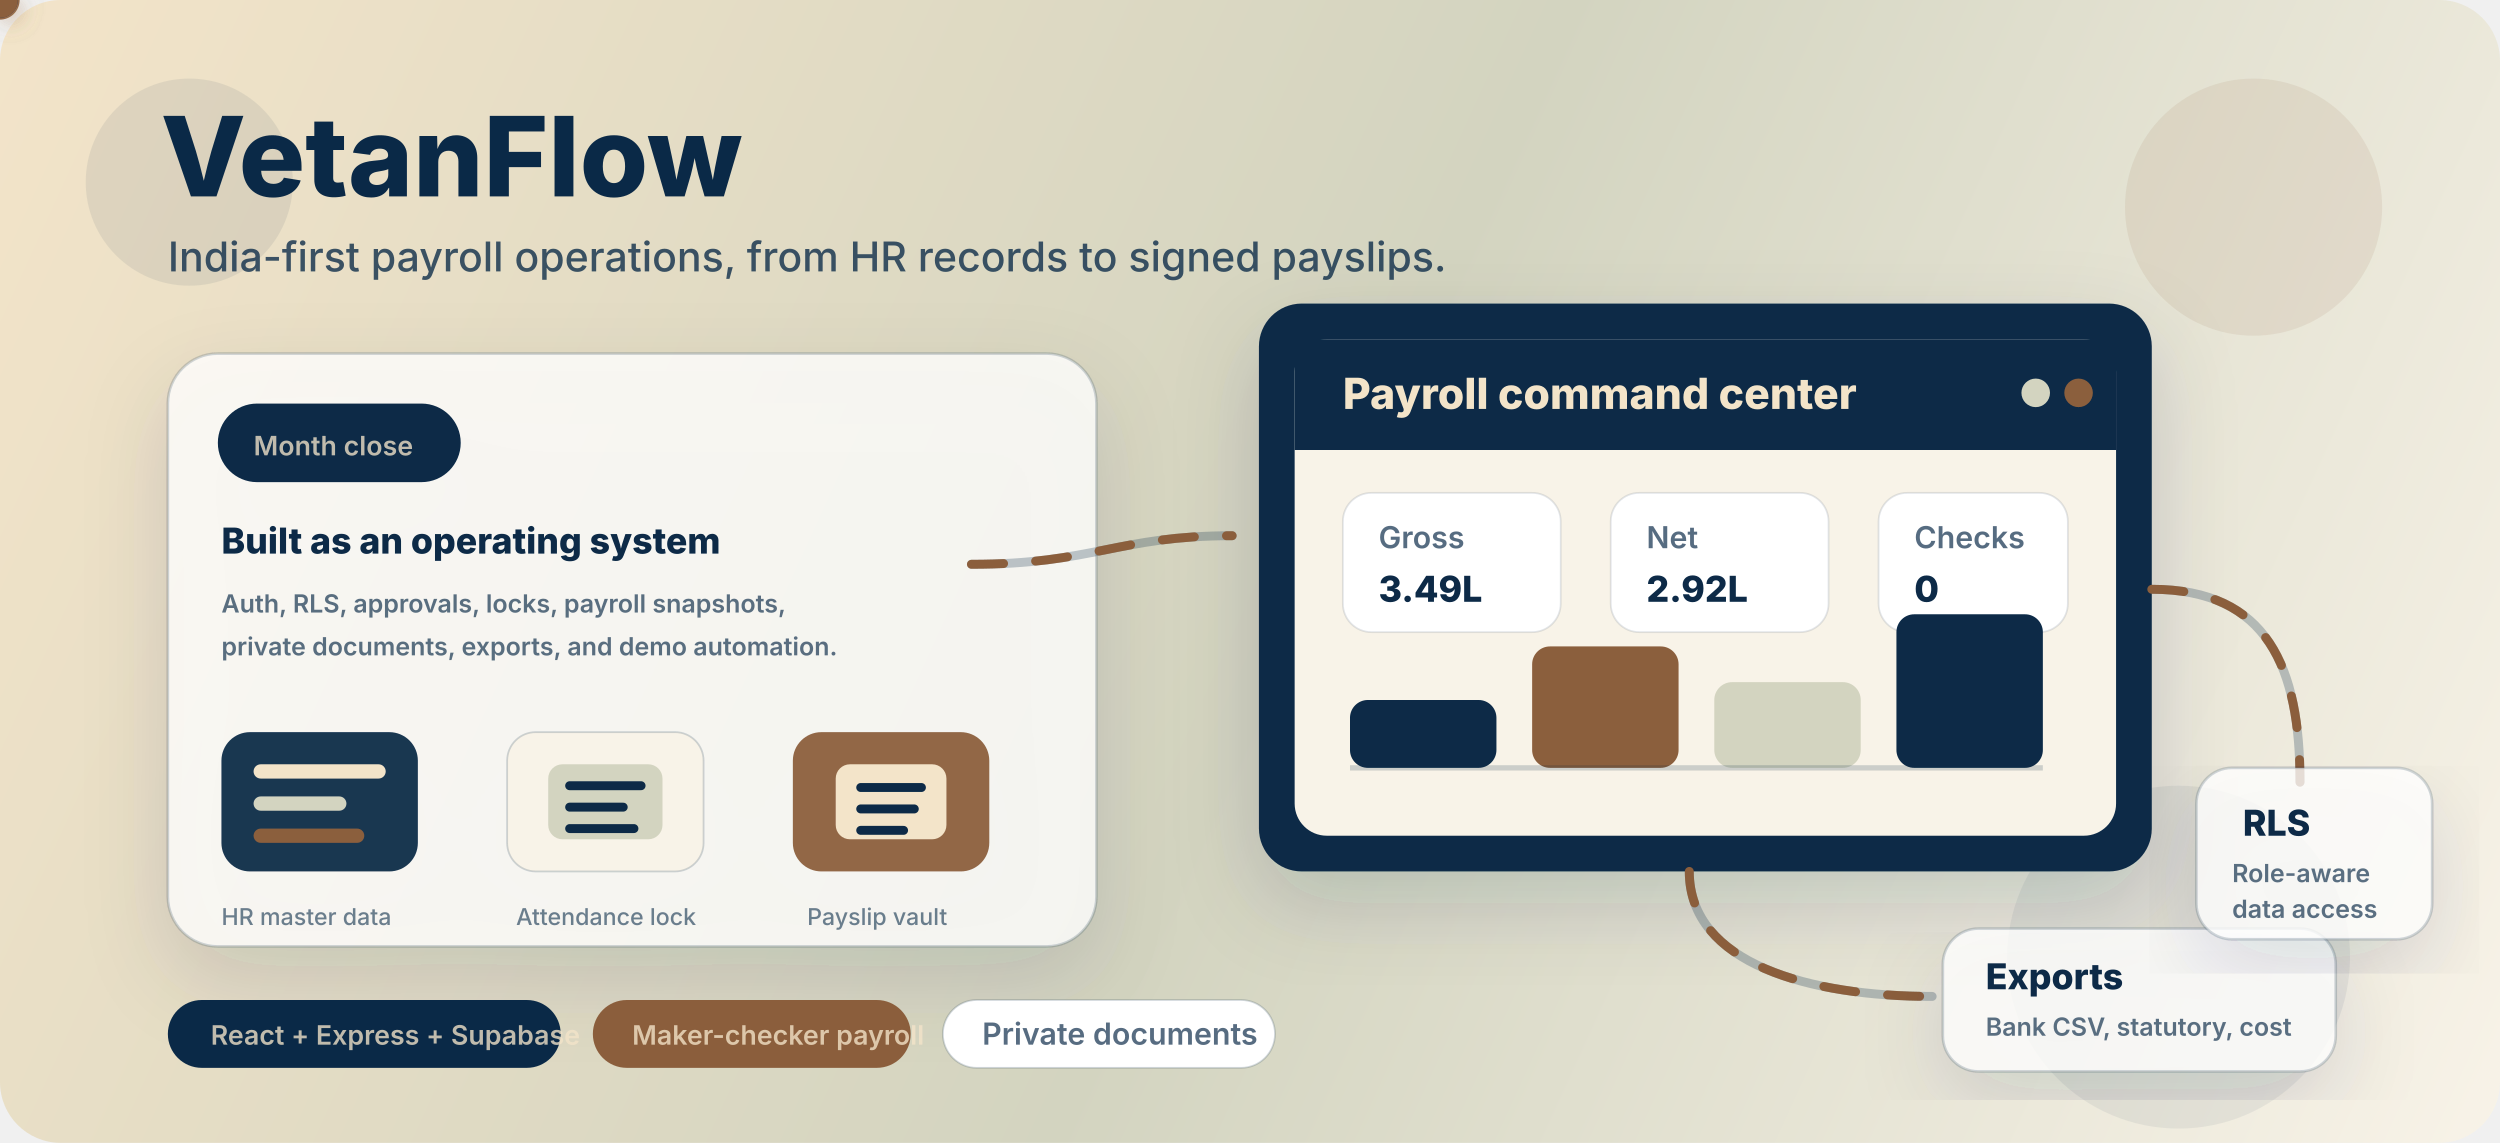
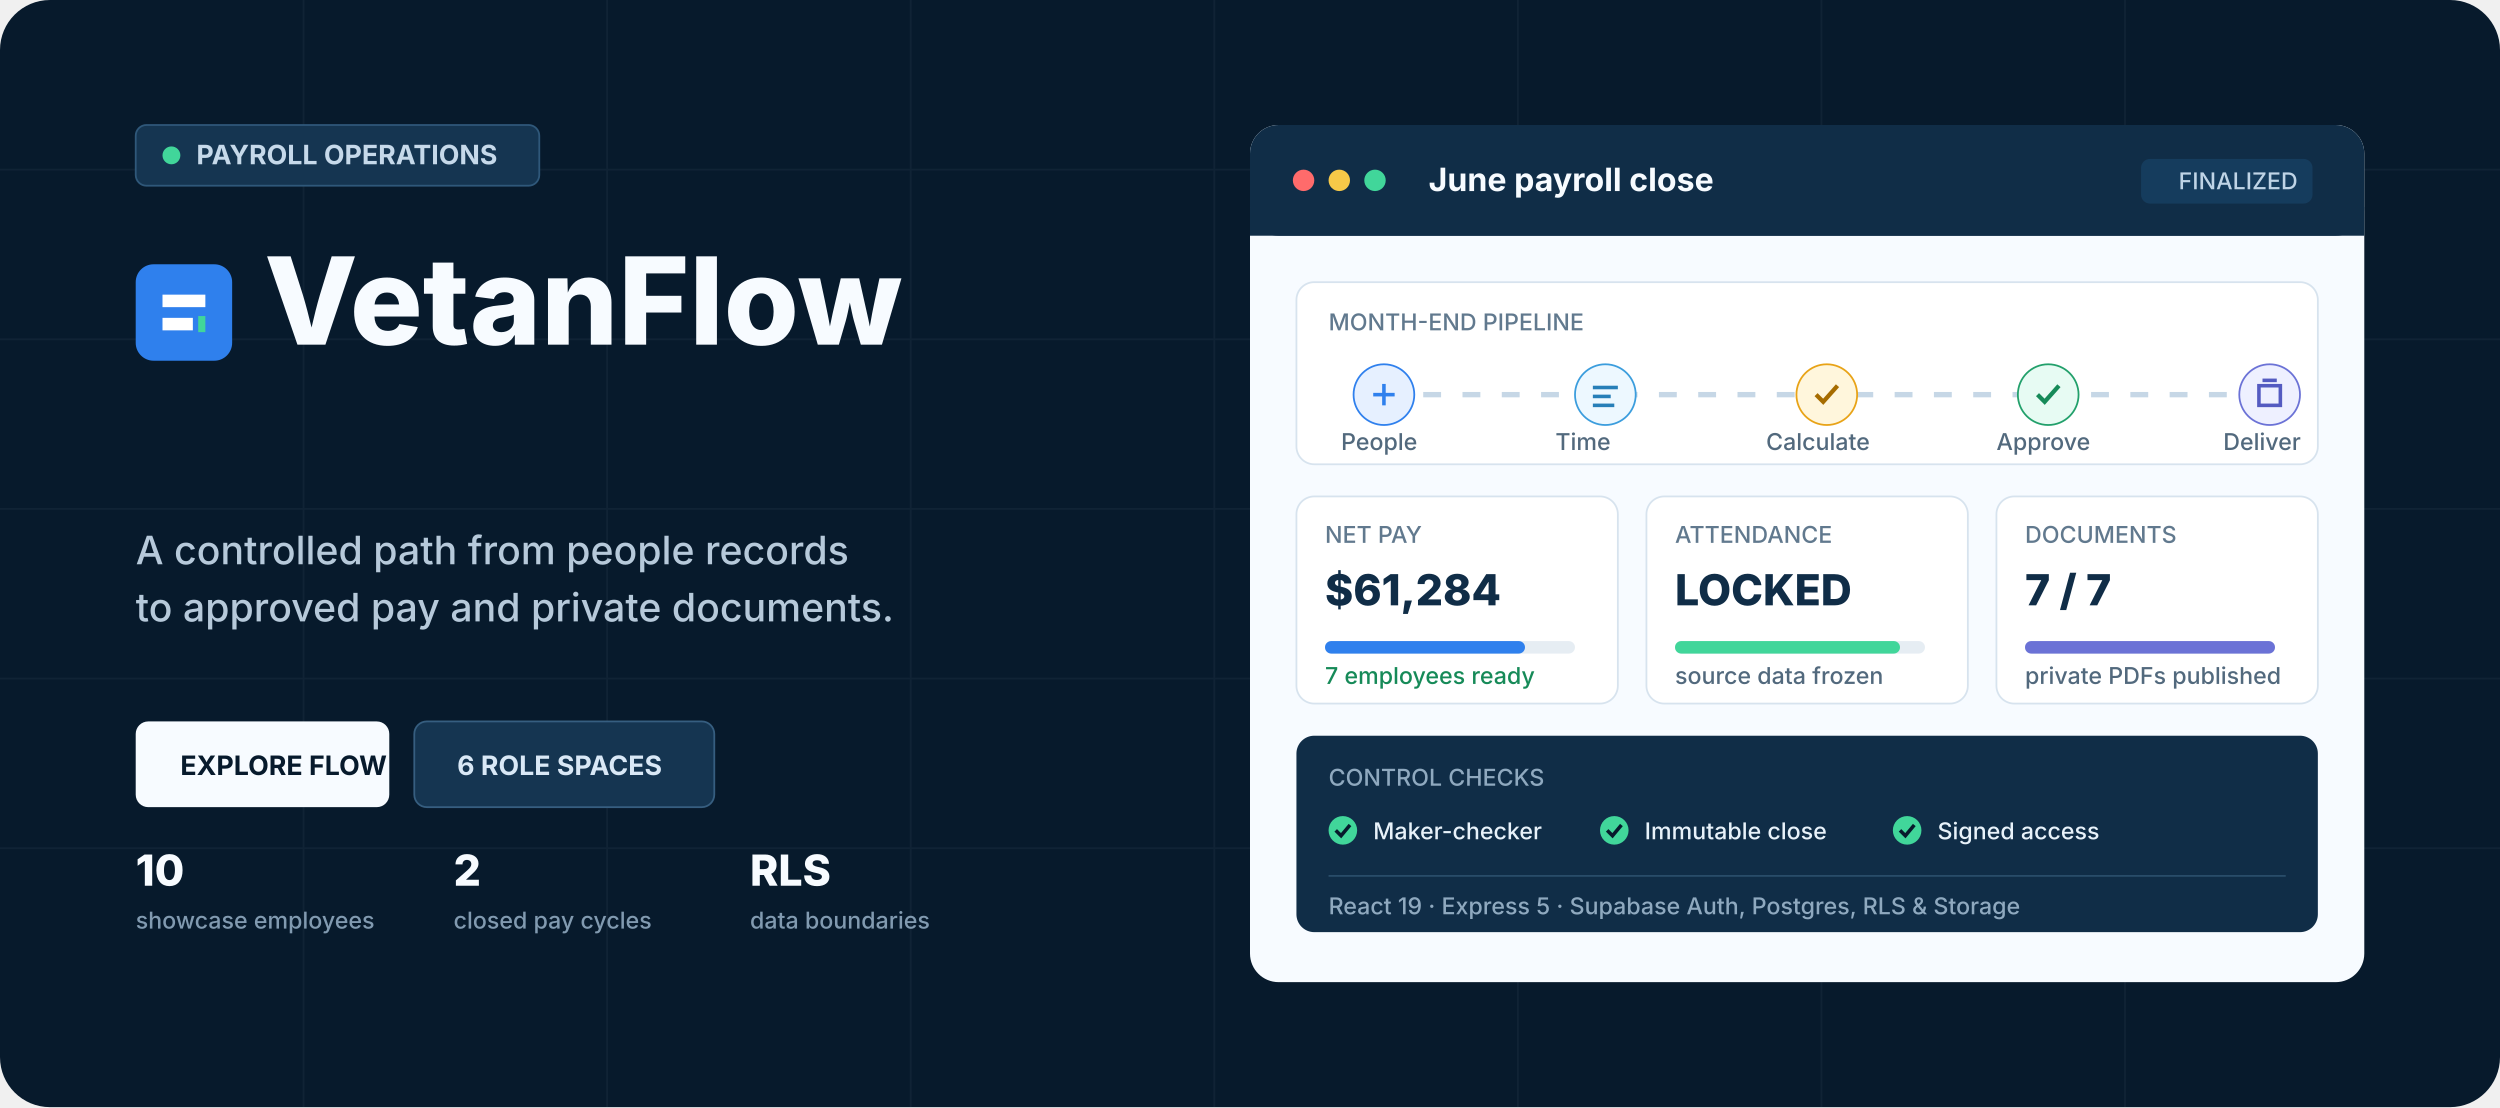
- <svg xmlns="http://www.w3.org/2000/svg" width="1400" height="640" viewBox="0 0 1400 640" fill="none" role="img" aria-labelledby="title desc">
+ <svg xmlns="http://www.w3.org/2000/svg" width="1400" height="620" viewBox="0 0 1400 620" fill="none" role="img" aria-labelledby="title desc">
  <style>
-     :root {
-       --navy: #0A2947;
-       --cream: #F3E4C9;
-       --sage: #D3D4C0;
-       --brown: #8B5E3C;
-       --ink: #10263d;
-       --line: rgba(10, 41, 71, 0.35);
+     .display { font: 800 68px ui-sans-serif, system-ui, -apple-system, BlinkMacSystemFont, "Segoe UI", sans-serif; letter-spacing: 0; }
+     .eyebrow { font: 700 15px ui-sans-serif, system-ui, -apple-system, BlinkMacSystemFont, "Segoe UI", sans-serif; letter-spacing: 0; }
+     .copy { font: 500 22px ui-sans-serif, system-ui, -apple-system, BlinkMacSystemFont, "Segoe UI", sans-serif; letter-spacing: 0; }
+     .card-title { font: 750 18px ui-sans-serif, system-ui, -apple-system, BlinkMacSystemFont, "Segoe UI", sans-serif; letter-spacing: 0; }
+     .card-copy { font: 550 13px ui-sans-serif, system-ui, -apple-system, BlinkMacSystemFont, "Segoe UI", sans-serif; letter-spacing: 0; }
+     .metric { font: 800 24px ui-sans-serif, system-ui, -apple-system, BlinkMacSystemFont, "Segoe UI", sans-serif; letter-spacing: 0; }
+     .track { stroke-dasharray: 10 12; animation: move 2.2s linear infinite; }
+     .packet { animation: travel 8s cubic-bezier(.45,0,.2,1) infinite; }
+     .packet.two { animation-delay: -4s; }
+     .active { animation: focus 8s ease-in-out infinite; transform-box: fill-box; transform-origin: center; }
+     .active.two { animation-delay: -1.3s; }
+     .active.three { animation-delay: -2.6s; }
+     .active.four { animation-delay: -3.9s; }
+     .active.five { animation-delay: -5.2s; }
+     .bar { animation: grow 5s ease-in-out infinite; transform-box: fill-box; transform-origin: left center; }
+     .bar.two { animation-delay: -1.4s; }
+     .bar.three { animation-delay: -2.8s; }
+     @keyframes move { to { stroke-dashoffset: -44; } }
+     @keyframes travel {
+       0%, 7% { transform: translate(0,0); opacity: 0; }
+       10%, 24% { transform: translate(0,0); opacity: 1; }
+       31%, 44% { transform: translate(124px,0); opacity: 1; }
+       51%, 64% { transform: translate(248px,0); opacity: 1; }
+       71%, 84% { transform: translate(372px,0); opacity: 1; }
+       91%, 96% { transform: translate(496px,0); opacity: 1; }
+       100% { transform: translate(496px,0); opacity: 0; }
    }
- 
-     .bg { fill: url(#bg); }
-     .panel { fill: rgba(255, 255, 255, 0.78); stroke: rgba(10, 41, 71, 0.18); stroke-width: 1.5; }
-     .panel-dark { fill: #0A2947; }
-     .title { fill: #0A2947; font: 800 62px ui-sans-serif, system-ui, -apple-system, BlinkMacSystemFont, "Segoe UI", sans-serif; letter-spacing: 0; }
-     .subtitle { fill: rgba(10, 41, 71, 0.78); font: 500 23px ui-sans-serif, system-ui, -apple-system, BlinkMacSystemFont, "Segoe UI", sans-serif; }
-     .small { fill: rgba(10, 41, 71, 0.68); font: 600 17px ui-sans-serif, system-ui, -apple-system, BlinkMacSystemFont, "Segoe UI", sans-serif; }
-     .tiny { fill: rgba(10, 41, 71, 0.58); font: 500 13px ui-sans-serif, system-ui, -apple-system, BlinkMacSystemFont, "Segoe UI", sans-serif; }
-     .label-light { fill: #F3E4C9; font: 800 24px ui-sans-serif, system-ui, -apple-system, BlinkMacSystemFont, "Segoe UI", sans-serif; }
-     .small-light { fill: rgba(243, 228, 201, 0.78); font: 600 15px ui-sans-serif, system-ui, -apple-system, BlinkMacSystemFont, "Segoe UI", sans-serif; }
-     .node-title { fill: #0A2947; font: 800 20px ui-sans-serif, system-ui, -apple-system, BlinkMacSystemFont, "Segoe UI", sans-serif; }
-     .node-copy { fill: rgba(10, 41, 71, 0.66); font: 600 14px ui-sans-serif, system-ui, -apple-system, BlinkMacSystemFont, "Segoe UI", sans-serif; }
-     .track { stroke: rgba(10, 41, 71, 0.25); stroke-width: 5; stroke-linecap: round; }
-     .pulse-line { stroke: #8B5E3C; stroke-width: 5; stroke-linecap: round; stroke-dasharray: 18 18; animation: dash 3.4s linear infinite; }
-     .pulse-line.delay { animation-delay: -1.2s; }
-     .pulse-line.delay-two { animation-delay: -2.2s; }
-     .glow { filter: url(#glow); }
-     .float-a { animation: floatA 7s ease-in-out infinite; }
-     .float-b { animation: floatB 8s ease-in-out infinite; }
-     .float-c { animation: floatC 9s ease-in-out infinite; }
-     .beat { transform-origin: center; animation: beat 2.6s ease-in-out infinite; }
-     .beat.delay { animation-delay: -1.3s; }
-     .meter-a { animation: growA 4.6s ease-in-out infinite; transform-origin: 0 100%; transform-box: fill-box; }
-     .meter-b { animation: growB 5.2s ease-in-out infinite; transform-origin: 0 100%; transform-box: fill-box; }
-     .meter-c { animation: growC 4.9s ease-in-out infinite; transform-origin: 0 100%; transform-box: fill-box; }
- 
-     @keyframes dash {
-       from { stroke-dashoffset: 72; }
-       to { stroke-dashoffset: 0; }
+     @keyframes focus {
+       0%, 14%, 100% { transform: translateY(0); opacity: .76; }
+       5%, 10% { transform: translateY(-6px); opacity: 1; }
    }
-     @keyframes floatA {
-       0%, 100% { transform: translateY(0); }
-       50% { transform: translateY(-12px); }
+     @keyframes grow {
+       0%, 100% { transform: scaleX(.45); }
+       50% { transform: scaleX(1); }
    }
-     @keyframes floatB {
-       0%, 100% { transform: translateY(0); }
-       50% { transform: translateY(10px); }
-     }
-     @keyframes floatC {
-       0%, 100% { transform: translateY(0); }
-       50% { transform: translateY(-8px); }
-     }
-     @keyframes beat {
-       0%, 100% { transform: scale(1); opacity: 0.72; }
-       50% { transform: scale(1.08); opacity: 1; }
-     }
-     @keyframes growA {
-       0%, 100% { transform: scaleY(0.45); }
-       50% { transform: scaleY(1); }
-     }
-     @keyframes growB {
-       0%, 100% { transform: scaleY(0.72); }
-       50% { transform: scaleY(0.38); }
-     }
-     @keyframes growC {
-       0%, 100% { transform: scaleY(0.55); }
-       50% { transform: scaleY(0.9); }
+     @media (prefers-reduced-motion: reduce) {
+       .track, .packet, .active, .bar { animation: none !important; }
+       .packet { opacity: 1; }
    }
  </style>
-   <defs>
-     <linearGradient id="bg" x1="0" y1="0" x2="1400" y2="640" gradientUnits="userSpaceOnUse">
-       <stop offset="0" stop-color="#F3E4C9" />
-       <stop offset="0.52" stop-color="#D3D4C0" />
-       <stop offset="1" stop-color="#F8F3E8" />
-     </linearGradient>
-     <filter id="shadow" x="-20%" y="-20%" width="140%" height="140%">
-       <feDropShadow dx="0" dy="18" stdDeviation="24" flood-color="#0A2947" flood-opacity="0.16" />
-     </filter>
-     <filter id="glow" x="-80%" y="-80%" width="260%" height="260%">
-       <feGaussianBlur stdDeviation="7" result="blur" />
-       <feColorMatrix in="blur" type="matrix" values="0 0 0 0 0.545 0 0 0 0 0.369 0 0 0 0 0.235 0 0 0 0.7 0" result="color" />
-       <feMerge>
-         <feMergeNode in="color" />
-         <feMergeNode in="SourceGraphic" />
-       </feMerge>
-     </filter>
-     <clipPath id="screenClip">
-       <rect x="705" y="170" width="500" height="318" rx="24" />
-     </clipPath>
-   </defs>
-   <rect class="bg" width="1400" height="640" rx="34" />
-   <circle cx="106" cy="102" r="58" fill="#0A2947" opacity="0.08" class="float-a" />
-   <circle cx="1262" cy="116" r="72" fill="#8B5E3C" opacity="0.1" class="float-b" />
-   <circle cx="1220" cy="536" r="96" fill="#0A2947" opacity="0.07" class="float-c" />
-   <text x="90" y="110" class="title">VetanFlow</text>
-   <text x="94" y="152" class="subtitle">India-first payroll operations, from HR records to signed payslips.</text>
-   <g transform="translate(94 198)" filter="url(#shadow)">
-     <rect width="520" height="332" rx="28" class="panel" />
-     <rect x="28" y="28" width="136" height="44" rx="22" fill="#0A2947" />
-     <text x="48" y="57" class="small-light">Month close</text>
-     <text x="30" y="112" class="node-title">Built as an operating system</text>
-     <text x="30" y="145" class="node-copy">Auth, RLS, approvals, locks, payroll snapshots,</text>
-     <text x="30" y="169" class="node-copy">private documents, exports, and demo automation.</text>
-     <g transform="translate(30 212)">
-       <rect width="110" height="78" rx="16" fill="#0A2947" opacity="0.94" />
-       <rect x="18" y="18" width="74" height="8" rx="4" fill="#F3E4C9" />
-       <rect x="18" y="36" width="52" height="8" rx="4" fill="#D3D4C0" />
-       <rect x="18" y="54" width="62" height="8" rx="4" fill="#8B5E3C" />
-       <text x="0" y="108" class="tiny">HR master data</text>
+   <rect width="1400" height="620" rx="28" fill="#071A2C" />
+   <path d="M0 95H1400M0 190H1400M0 285H1400M0 380H1400M0 475H1400M170 0V620M340 0V620M510 0V620M680 0V620M850 0V620M1020 0V620M1190 0V620" stroke="#D9E8F6" stroke-opacity="0.045" />
+   <g transform="translate(76 70)">
+     <rect width="226" height="34" rx="6" fill="#153551" stroke="#2F587A" />
+     <circle cx="20" cy="17" r="5" fill="#41D69A" />
+     <text x="34" y="22" class="eyebrow" fill="#C6D9EA">PAYROLL OPERATIONS</text>
+     <g transform="translate(0 78)">
+       <rect width="54" height="54" rx="10" fill="#2F80ED" />
+       <path d="M15 17h24v7H15zm0 13h17v7H15z" fill="white" />
+       <path d="M35 29h4v9h-4z" fill="#41D69A" />
+       <text x="72" y="45" class="display" fill="#F7FBFF">VetanFlow</text>
    </g>
-     <g transform="translate(190 212)">
-       <rect width="110" height="78" rx="16" fill="#F8F3E8" stroke="#0A2947" stroke-opacity="0.18" />
-       <rect x="23" y="18" width="64" height="42" rx="8" fill="#D3D4C0" />
-       <path d="M35 30h40M35 42h30M35 54h36" stroke="#0A2947" stroke-width="5" stroke-linecap="round" />
-       <text x="5" y="108" class="tiny">Attendance lock</text>
+     <text x="0" y="246" class="copy" fill="#B6C9DA">A controlled path from people records</text>
+     <text x="0" y="278" class="copy" fill="#B6C9DA">to approved pay and private documents.</text>
+     <g transform="translate(0 334)">
+       <rect width="142" height="48" rx="7" fill="#F7FBFF" />
+       <text x="25" y="30" class="eyebrow" fill="#071A2C">EXPLORE FLOW</text>
+       <rect x="156" width="168" height="48" rx="7" fill="#153551" stroke="#365E80" />
+       <text x="180" y="30" class="eyebrow" fill="#D9E8F6">6 ROLE SPACES</text>
    </g>
-     <g transform="translate(350 212)">
-       <rect width="110" height="78" rx="16" fill="#8B5E3C" opacity="0.94" />
-       <rect x="24" y="18" width="62" height="42" rx="8" fill="#F3E4C9" />
-       <path d="M38 31h34M38 43h30M38 55h24" stroke="#0A2947" stroke-width="5" stroke-linecap="round" />
-       <text x="8" y="108" class="tiny">Payslip vault</text>
+     <g transform="translate(0 426)">
+       <g>
+         <text x="0" y="0" class="metric" fill="#F7FBFF">10</text>
+         <text x="0" y="24" class="card-copy" fill="#819AB0">showcase employees</text>
+       </g>
+       <g transform="translate(178 0)">
+         <text x="0" y="0" class="metric" fill="#F7FBFF">2</text>
+         <text x="0" y="24" class="card-copy" fill="#819AB0">closed pay cycles</text>
+       </g>
+       <g transform="translate(344 0)">
+         <text x="0" y="0" class="metric" fill="#F7FBFF">RLS</text>
+         <text x="0" y="24" class="card-copy" fill="#819AB0">data boundaries</text>
+       </g>
    </g>
  </g>
-   <g filter="url(#shadow)">
-     <rect x="705" y="170" width="500" height="318" rx="24" fill="#0A2947" />
-     <rect x="725" y="190" width="460" height="278" rx="18" fill="#F8F3E8" />
-     <g clip-path="url(#screenClip)">
-       <rect x="725" y="190" width="460" height="62" fill="#0A2947" />
-       <text x="752" y="229" class="label-light">Payroll command center</text>
-       <circle cx="1140" cy="220" r="8" fill="#D3D4C0" class="beat" />
-       <circle cx="1164" cy="220" r="8" fill="#8B5E3C" class="beat delay" />
-       <rect x="752" y="276" width="122" height="78" rx="16" fill="#FFFFFF" stroke="#0A2947" stroke-opacity="0.12" />
-       <text x="772" y="307" class="small">Gross</text>
-       <text x="772" y="337" class="node-title">3.49L</text>
-       <rect x="902" y="276" width="122" height="78" rx="16" fill="#FFFFFF" stroke="#0A2947" stroke-opacity="0.12" />
-       <text x="922" y="307" class="small">Net</text>
-       <text x="922" y="337" class="node-title">2.92L</text>
-       <rect x="1052" y="276" width="106" height="78" rx="16" fill="#FFFFFF" stroke="#0A2947" stroke-opacity="0.12" />
-       <text x="1072" y="307" class="small">Checks</text>
-       <text x="1072" y="337" class="node-title">0</text>
-       <rect x="756" y="392" width="82" height="38" rx="10" fill="#0A2947" />
-       <rect x="858" y="362" width="82" height="68" rx="10" fill="#8B5E3C" class="meter-a" />
-       <rect x="960" y="382" width="82" height="48" rx="10" fill="#D3D4C0" class="meter-b" />
-       <rect x="1062" y="344" width="82" height="86" rx="10" fill="#0A2947" class="meter-c" />
-       <path d="M756 430H1144" stroke="#0A2947" stroke-opacity="0.18" stroke-width="3" />
+   <g transform="translate(700 70)">
+     <rect width="624" height="480" rx="16" fill="#F7FBFF" />
+     <rect width="624" height="62" rx="16" fill="#102D47" />
+     <path d="M0 46h624v16H0z" fill="#102D47" />
+     <circle cx="30" cy="31" r="6" fill="#FF6B6B" />
+     <circle cx="50" cy="31" r="6" fill="#F7C948" />
+     <circle cx="70" cy="31" r="6" fill="#41D69A" />
+     <text x="100" y="37" class="card-title" fill="#F7FBFF">June payroll close</text>
+     <rect x="499" y="19" width="96" height="25" rx="5" fill="#153C5D" />
+     <text x="520" y="36" class="card-copy" fill="#BFD4E6">FINALIZED</text>
+     <g transform="translate(26 88)">
+       <rect width="572" height="102" rx="10" fill="#FFFFFF" stroke="#D7E3EE" />
+       <text x="18" y="27" class="card-copy" fill="#61798E">MONTH-END PIPELINE</text>
+       <path d="M49 63H525" stroke="#C6D7E6" stroke-width="3" class="track" />
+       <circle cx="49" cy="63" r="8" fill="#2F80ED" class="packet" />
+       <circle cx="49" cy="63" r="5" fill="#41D69A" class="packet two" />
+       <g class="active">
+         <circle cx="49" cy="63" r="17" fill="#E6F0FF" stroke="#2F80ED" />
+         <path d="M43 63h12M49 57v12" stroke="#2F80ED" stroke-width="2" />
+       </g>
+       <g class="active two">
+         <circle cx="173" cy="63" r="17" fill="#EDF8FF" stroke="#3B9DDD" />
+         <path d="M166 59h14M166 64h10M166 69h12" stroke="#277FB8" stroke-width="2" />
+       </g>
+       <g class="active three">
+         <circle cx="297" cy="63" r="17" fill="#FFF6DC" stroke="#E8A317" />
+         <path d="M291 63l4 4 8-9" stroke="#A66C00" stroke-width="2.4" fill="none" />
+       </g>
+       <g class="active four">
+         <circle cx="421" cy="63" r="17" fill="#E7FBF3" stroke="#22A06B" />
+         <path d="M415 63l4 4 8-9" stroke="#168A58" stroke-width="2.4" fill="none" />
+       </g>
+       <g class="active five">
+         <circle cx="545" cy="63" r="17" fill="#EEF0FF" stroke="#6B72D6" />
+         <path d="M539 58h12v11h-12zM541 55h8" stroke="#545BC1" stroke-width="2" fill="none" />
+       </g>
+       <text x="25" y="94" class="card-copy" fill="#52697D">People</text>
+       <text x="145" y="94" class="card-copy" fill="#52697D">Time</text>
+       <text x="263" y="94" class="card-copy" fill="#52697D">Calculate</text>
+       <text x="392" y="94" class="card-copy" fill="#52697D">Approve</text>
+       <text x="519" y="94" class="card-copy" fill="#52697D">Deliver</text>
+     </g>
+     <g transform="translate(26 208)">
+       <rect width="180" height="116" rx="10" fill="#FFFFFF" stroke="#D7E3EE" />
+       <text x="16" y="26" class="card-copy" fill="#61798E">NET PAY</text>
+       <text x="16" y="61" class="metric" fill="#102D47">$61,284</text>
+       <rect x="16" y="81" width="140" height="7" rx="3.5" fill="#E6EDF3" />
+       <rect x="16" y="81" width="112" height="7" rx="3.5" fill="#2F80ED" class="bar" />
+       <text x="16" y="105" class="card-copy" fill="#168A58">7 employees ready</text>
+     </g>
+     <g transform="translate(222 208)">
+       <rect width="180" height="116" rx="10" fill="#FFFFFF" stroke="#D7E3EE" />
+       <text x="16" y="26" class="card-copy" fill="#61798E">ATTENDANCE</text>
+       <text x="16" y="61" class="metric" fill="#102D47">LOCKED</text>
+       <rect x="16" y="81" width="140" height="7" rx="3.5" fill="#E6EDF3" />
+       <rect x="16" y="81" width="126" height="7" rx="3.5" fill="#41D69A" class="bar two" />
+       <text x="16" y="105" class="card-copy" fill="#52697D">source data frozen</text>
+     </g>
+     <g transform="translate(418 208)">
+       <rect width="180" height="116" rx="10" fill="#FFFFFF" stroke="#D7E3EE" />
+       <text x="16" y="26" class="card-copy" fill="#61798E">DOCUMENTS</text>
+       <text x="16" y="61" class="metric" fill="#102D47">7 / 7</text>
+       <rect x="16" y="81" width="140" height="7" rx="3.5" fill="#E6EDF3" />
+       <rect x="16" y="81" width="140" height="7" rx="3.5" fill="#6B72D6" class="bar three" />
+       <text x="16" y="105" class="card-copy" fill="#52697D">private PDFs published</text>
+     </g>
+     <g transform="translate(26 342)">
+       <rect width="572" height="110" rx="10" fill="#102D47" />
+       <text x="18" y="28" class="card-copy" fill="#8FA9BF">CONTROL CHECKS</text>
+       <g transform="translate(18 45)">
+         <circle cx="8" cy="8" r="8" fill="#41D69A" />
+         <path d="M4 8l3 3 5-6" stroke="#071A2C" stroke-width="2" fill="none" />
+         <text x="25" y="13" class="card-copy" fill="#E8F2FA">Maker-checker</text>
+       </g>
+       <g transform="translate(170 45)">
+         <circle cx="8" cy="8" r="8" fill="#41D69A" />
+         <path d="M4 8l3 3 5-6" stroke="#071A2C" stroke-width="2" fill="none" />
+         <text x="25" y="13" class="card-copy" fill="#E8F2FA">Immutable close</text>
+       </g>
+       <g transform="translate(334 45)">
+         <circle cx="8" cy="8" r="8" fill="#41D69A" />
+         <path d="M4 8l3 3 5-6" stroke="#071A2C" stroke-width="2" fill="none" />
+         <text x="25" y="13" class="card-copy" fill="#E8F2FA">Signed access</text>
+       </g>
+       <rect x="18" y="78" width="536" height="1" fill="#294C69" />
+       <text x="18" y="100" class="card-copy" fill="#8FA9BF">React 19  ·  Express 5  ·  Supabase Auth, Postgres, RLS &amp; Storage</text>
    </g>
  </g>
-   <path class="track" d="M544 316C612 316 626 300 690 300" />
-   <path class="pulse-line" d="M544 316C612 316 626 300 690 300" />
-   <path class="track" d="M946 488C946 540 1014 558 1082 558" />
-   <path class="pulse-line delay" d="M946 488C946 540 1014 558 1082 558" />
-   <path class="track" d="M1205 330C1270 330 1288 374 1288 438" />
-   <path class="pulse-line delay-two" d="M1205 330C1270 330 1288 374 1288 438" />
-   <circle r="11" fill="#8B5E3C" class="glow">
-     <animateMotion dur="3.4s" repeatCount="indefinite" path="M544 316C612 316 626 300 690 300" />
-   </circle>
-   <circle r="10" fill="#0A2947" class="glow">
-     <animateMotion dur="4s" repeatCount="indefinite" path="M946 488C946 540 1014 558 1082 558" />
-   </circle>
-   <circle r="10" fill="#8B5E3C" class="glow">
-     <animateMotion dur="4.4s" repeatCount="indefinite" path="M1205 330C1270 330 1288 374 1288 438" />
-   </circle>
-   <g transform="translate(1088 520)" filter="url(#shadow)">
-     <rect width="220" height="80" rx="20" class="panel" />
-     <text x="24" y="34" class="node-title">Exports</text>
-     <text x="24" y="60" class="node-copy">Bank CSV, statutory, cost</text>
-   </g>
-   <g transform="translate(1230 430)" filter="url(#shadow)">
-     <rect width="132" height="96" rx="20" class="panel" />
-     <text x="26" y="38" class="node-title">RLS</text>
-     <text x="20" y="64" class="node-copy">Role-aware</text>
-     <text x="20" y="84" class="node-copy">data access</text>
-   </g>
-   <g transform="translate(94 560)">
-     <rect width="220" height="38" rx="19" fill="#0A2947" />
-     <text x="24" y="25" class="small-light">React + Express + Supabase</text>
-     <rect x="238" width="178" height="38" rx="19" fill="#8B5E3C" />
-     <text x="260" y="25" class="small-light">Maker-checker payroll</text>
-     <rect x="434" width="186" height="38" rx="19" fill="#FFFFFF" stroke="#0A2947" stroke-opacity="0.18" />
-     <text x="456" y="25" class="small">Private documents</text>
-   </g>
</svg>
